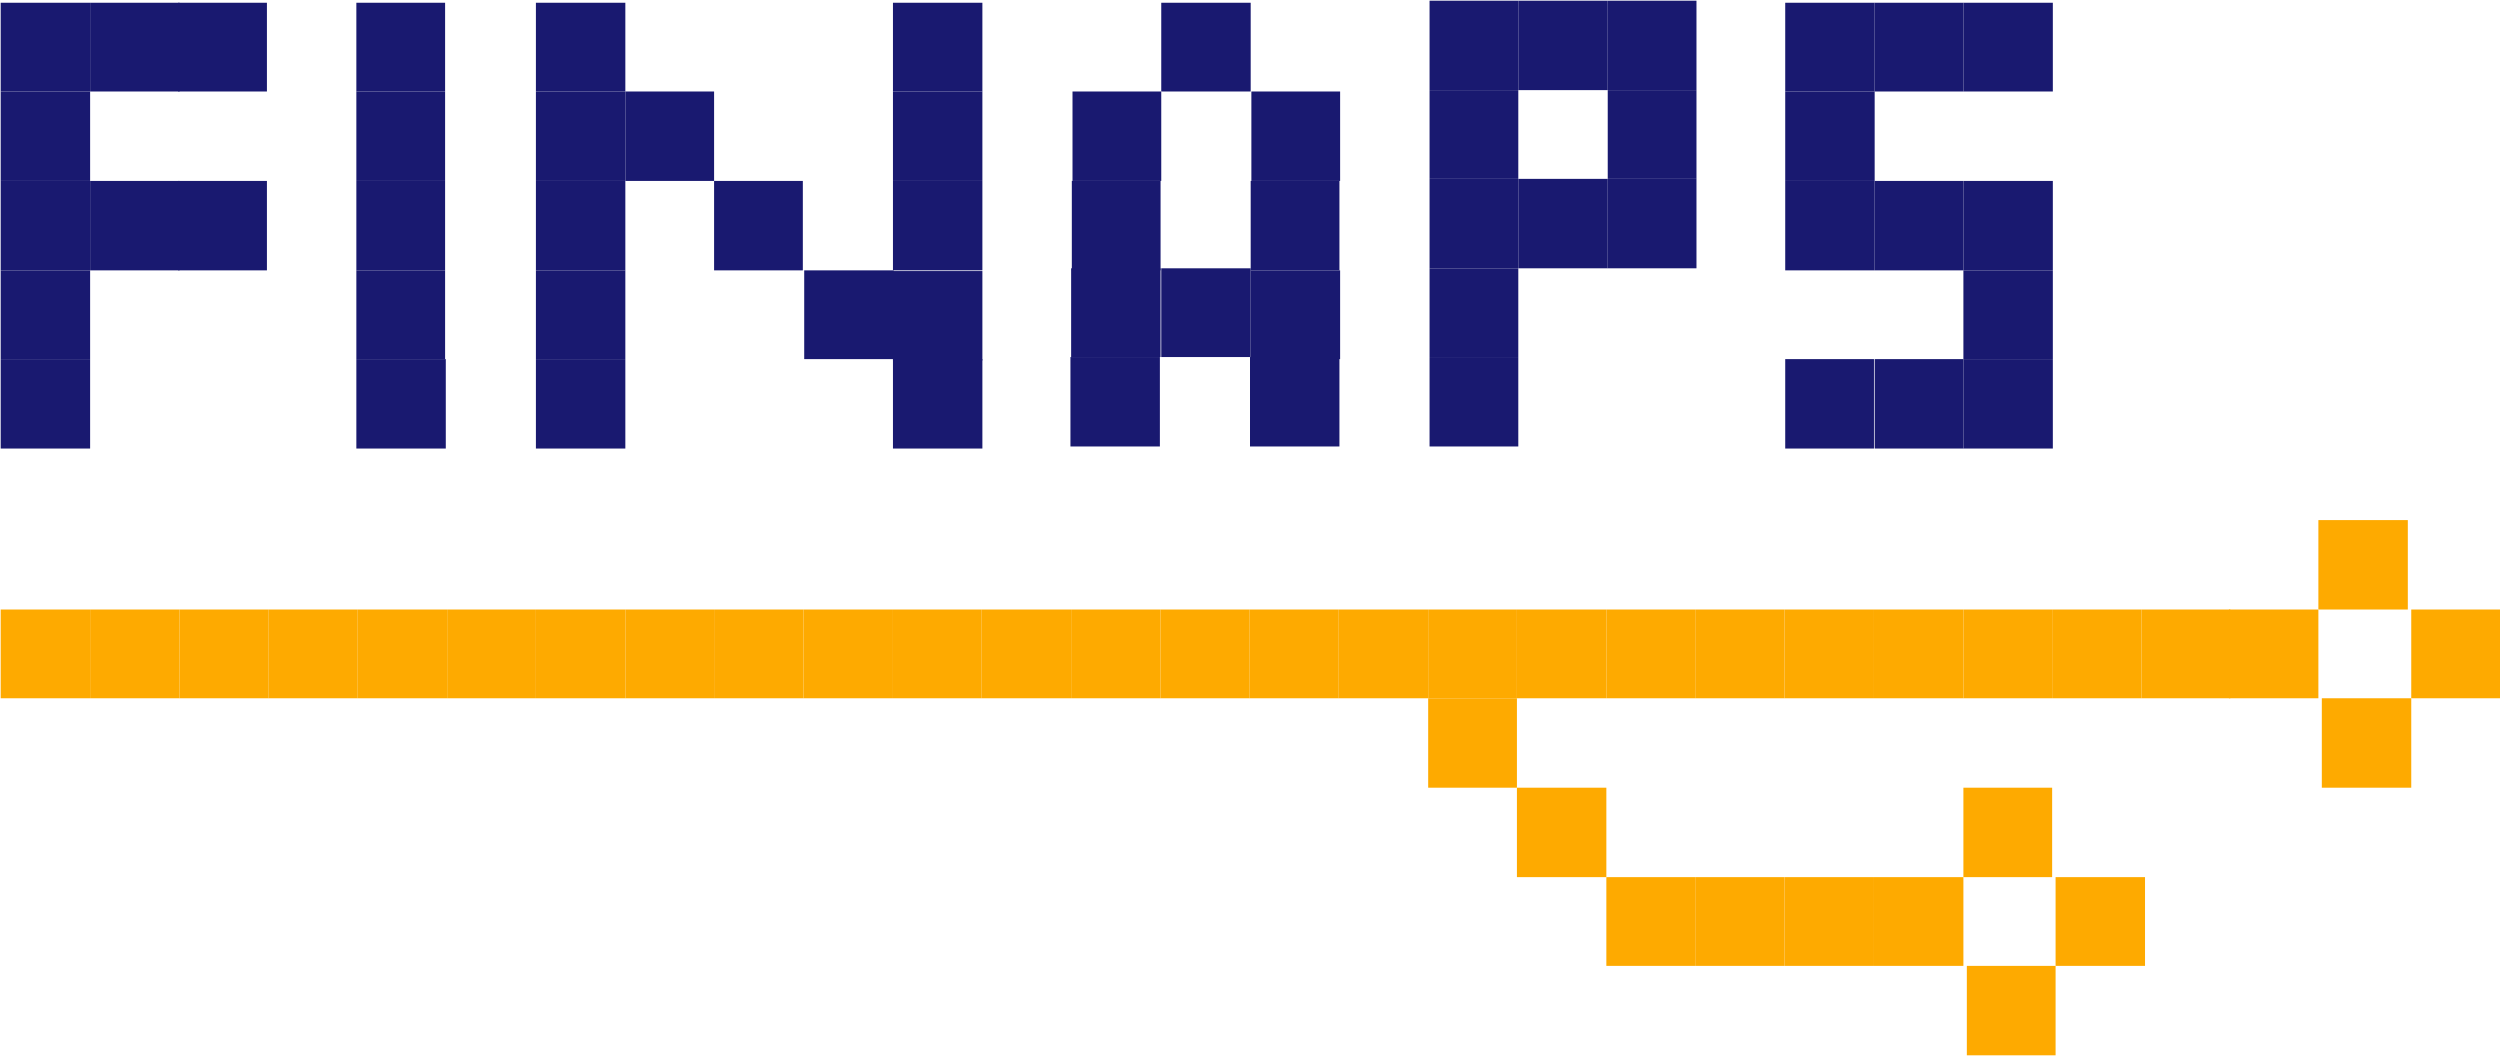
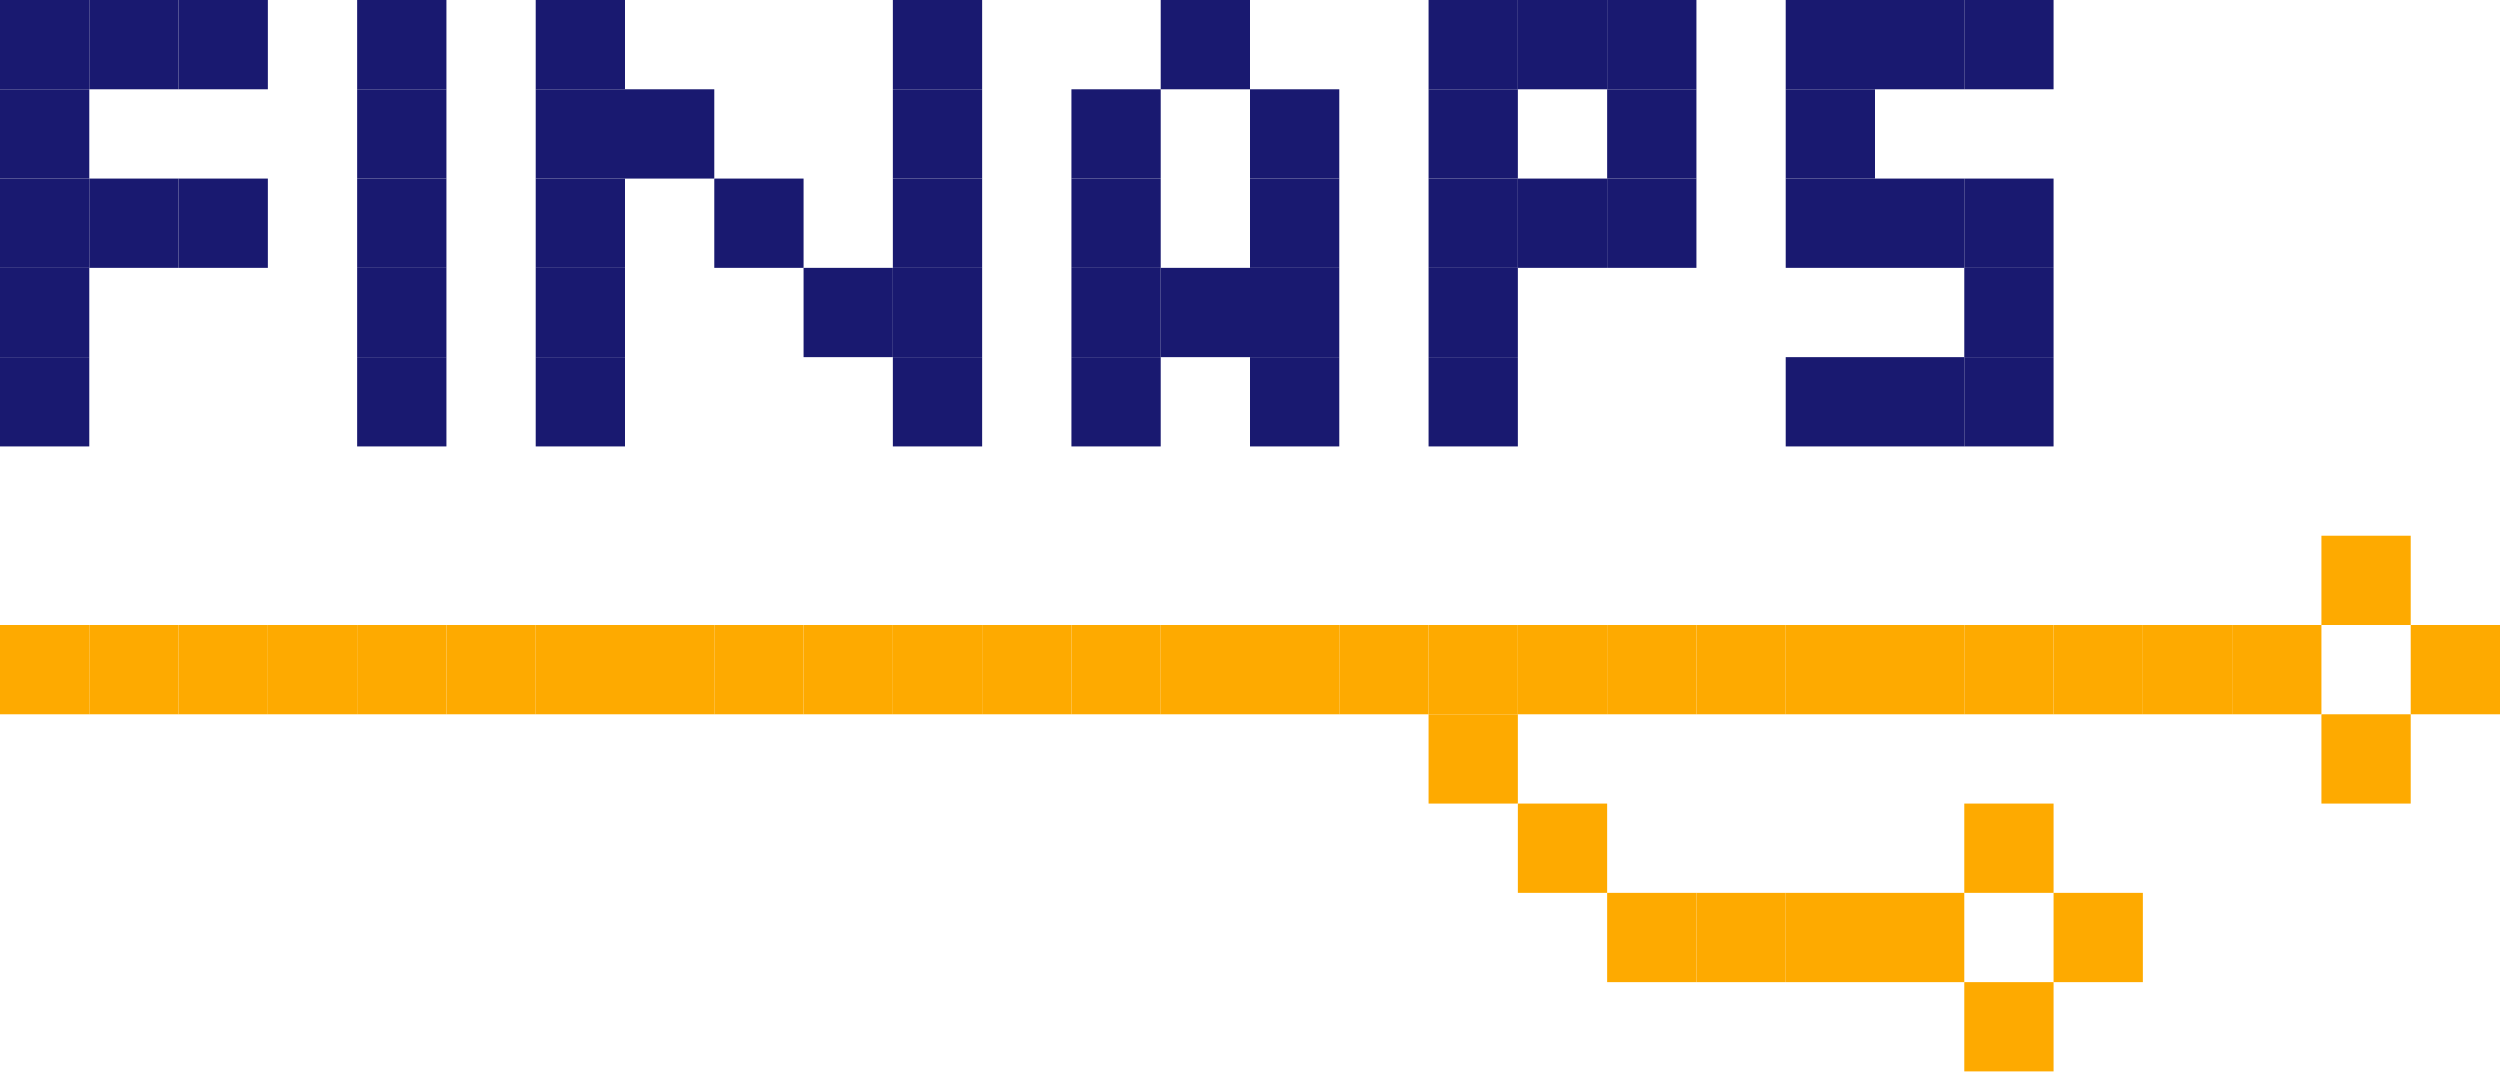
- <svg xmlns="http://www.w3.org/2000/svg" width="3634" height="1535" xml:space="preserve" overflow="hidden">
-   <g transform="translate(-417 -293)">
-     <g>
-       <rect x="418" y="686" width="130" height="129" fill="#191970" fill-opacity="1" />
-       <rect x="418" y="556" width="130" height="130" fill="#191970" fill-opacity="1" />
-       <rect x="548" y="556" width="130" height="130" fill="#191970" fill-opacity="1" />
-       <rect x="418" y="426" width="130" height="130" fill="#191970" fill-opacity="1" />
-       <rect x="418" y="297" width="130" height="129" fill="#191970" fill-opacity="1" />
-       <rect x="548" y="297" width="130" height="129" fill="#191970" fill-opacity="1" />
-       <rect x="935" y="686" width="129" height="129" fill="#191970" fill-opacity="1" />
-       <rect x="935" y="556" width="129" height="130" fill="#191970" fill-opacity="1" />
-       <rect x="935" y="426" width="129" height="130" fill="#191970" fill-opacity="1" />
-       <rect x="935" y="297" width="129" height="129" fill="#191970" fill-opacity="1" />
-       <rect x="1196" y="686" width="130" height="129" fill="#191970" fill-opacity="1" />
-       <rect x="1196" y="556" width="130" height="130" fill="#191970" fill-opacity="1" />
-       <rect x="1196" y="426" width="130" height="130" fill="#191970" fill-opacity="1" />
-       <rect x="1196" y="297" width="130" height="129" fill="#191970" fill-opacity="1" />
-       <rect x="1715" y="687" width="130" height="130" fill="#191970" fill-opacity="1" />
-       <rect x="1715" y="556" width="130" height="130" fill="#191970" fill-opacity="1" />
-       <rect x="1715" y="426" width="130" height="130" fill="#191970" fill-opacity="1" />
-       <rect x="1715" y="297" width="130" height="129" fill="#191970" fill-opacity="1" />
-       <rect x="1455" y="556" width="129" height="130" fill="#191970" fill-opacity="1" />
-       <rect x="1326" y="426" width="129" height="130" fill="#191970" fill-opacity="1" />
-       <rect x="2105" y="297" width="130" height="129" fill="#191970" fill-opacity="1" />
-       <rect x="2235" y="686" width="130" height="129" fill="#191970" fill-opacity="1" />
-       <rect x="2235" y="556" width="129" height="130" fill="#191970" fill-opacity="1" />
-       <rect x="2236" y="426" width="129" height="130" fill="#191970" fill-opacity="1" />
-       <rect x="1976" y="426" width="129" height="130" fill="#191970" fill-opacity="1" />
-       <rect x="1975" y="556" width="129" height="130" fill="#191970" fill-opacity="1" />
-       <rect x="1974" y="683" width="130" height="129" fill="#191970" fill-opacity="1" />
-       <rect x="2105" y="683" width="130" height="129" fill="#191970" fill-opacity="1" />
-       <rect x="2495" y="683" width="129" height="129" fill="#191970" fill-opacity="1" />
-       <rect x="2495" y="553" width="129" height="130" fill="#191970" fill-opacity="1" />
-       <rect x="2495" y="424" width="129" height="129" fill="#191970" fill-opacity="1" />
-       <rect x="2495" y="294" width="129" height="130" fill="#191970" fill-opacity="1" />
-       <rect x="2624" y="294" width="130" height="130" fill="#191970" fill-opacity="1" />
-       <rect x="2754" y="294" width="129" height="130" fill="#191970" fill-opacity="1" />
-       <rect x="2754" y="424" width="129" height="129" fill="#191970" fill-opacity="1" />
-       <rect x="2754" y="553" width="129" height="130" fill="#191970" fill-opacity="1" />
-       <rect x="2624" y="553" width="130" height="130" fill="#191970" fill-opacity="1" />
-       <rect x="3271" y="686" width="130" height="129" fill="#191970" fill-opacity="1" />
-       <rect x="3012" y="556" width="130" height="130" fill="#191970" fill-opacity="1" />
-       <rect x="3012" y="426" width="130" height="130" fill="#191970" fill-opacity="1" />
-       <rect x="3012" y="297" width="130" height="129" fill="#191970" fill-opacity="1" />
-       <rect x="3142" y="297" width="129" height="129" fill="#191970" fill-opacity="1" />
-       <rect x="3271" y="297" width="130" height="129" fill="#191970" fill-opacity="1" />
-       <rect x="3271" y="815" width="130" height="130" fill="#191970" fill-opacity="1" />
-       <rect x="3271" y="556" width="130" height="130" fill="#191970" fill-opacity="1" />
-       <rect x="3142" y="556" width="129" height="130" fill="#191970" fill-opacity="1" />
-       <rect x="3142" y="815" width="129" height="130" fill="#191970" fill-opacity="1" />
-       <rect x="3012" y="815" width="129" height="130" fill="#191970" fill-opacity="1" />
-       <rect x="2495" y="812" width="129" height="130" fill="#191970" fill-opacity="1" />
-       <rect x="2234" y="812" width="130" height="130" fill="#191970" fill-opacity="1" />
-       <rect x="1973" y="812" width="130" height="130" fill="#191970" fill-opacity="1" />
-       <rect x="1715" y="815" width="130" height="130" fill="#191970" fill-opacity="1" />
-       <rect x="1196" y="815" width="130" height="130" fill="#191970" fill-opacity="1" />
-       <rect x="1586" y="686" width="130" height="129" fill="#191970" fill-opacity="1" />
-       <rect x="935" y="815" width="130" height="130" fill="#191970" fill-opacity="1" />
-       <rect x="676" y="297" width="129" height="129" fill="#191970" fill-opacity="1" />
-       <rect x="676" y="556" width="129" height="130" fill="#191970" fill-opacity="1" />
-       <rect x="418" y="815" width="130" height="130" fill="#191970" fill-opacity="1" />
-       <rect x="418" y="1179" width="130" height="129" fill="#FEAA00" fill-opacity="1" />
-       <rect x="548" y="1179" width="130" height="129" fill="#FEAA00" fill-opacity="1" />
-       <rect x="678" y="1179" width="129" height="129" fill="#FEAA00" fill-opacity="1" />
-       <rect x="807" y="1179" width="130" height="129" fill="#FEAA00" fill-opacity="1" />
-       <rect x="937" y="1179" width="130" height="129" fill="#FEAA00" fill-opacity="1" />
-       <rect x="1067" y="1179" width="129" height="129" fill="#FEAA00" fill-opacity="1" />
-       <rect x="1196" y="1179" width="130" height="129" fill="#FEAA00" fill-opacity="1" />
-       <rect x="1326" y="1179" width="129" height="129" fill="#FEAA00" fill-opacity="1" />
-       <rect x="1455" y="1179" width="130" height="129" fill="#FEAA00" fill-opacity="1" />
-       <rect x="1585" y="1179" width="130" height="129" fill="#FEAA00" fill-opacity="1" />
-       <rect x="1715" y="1179" width="129" height="129" fill="#FEAA00" fill-opacity="1" />
-       <rect x="1844" y="1179" width="130" height="129" fill="#FEAA00" fill-opacity="1" />
-       <rect x="1974" y="1179" width="130" height="129" fill="#FEAA00" fill-opacity="1" />
-       <rect x="2104" y="1179" width="129" height="129" fill="#FEAA00" fill-opacity="1" />
-       <rect x="2233" y="1179" width="130" height="129" fill="#FEAA00" fill-opacity="1" />
-       <rect x="2363" y="1179" width="130" height="129" fill="#FEAA00" fill-opacity="1" />
-       <rect x="2493" y="1179" width="129" height="129" fill="#FEAA00" fill-opacity="1" />
-       <rect x="2622" y="1179" width="130" height="129" fill="#FEAA00" fill-opacity="1" />
-       <rect x="2752" y="1179" width="130" height="129" fill="#FEAA00" fill-opacity="1" />
-       <rect x="2882" y="1179" width="129" height="129" fill="#FEAA00" fill-opacity="1" />
-       <rect x="3011" y="1179" width="130" height="129" fill="#FEAA00" fill-opacity="1" />
-       <rect x="3141" y="1179" width="130" height="129" fill="#FEAA00" fill-opacity="1" />
-       <rect x="3271" y="1179" width="129" height="129" fill="#FEAA00" fill-opacity="1" />
-       <rect x="3400" y="1179" width="130" height="129" fill="#FEAA00" fill-opacity="1" />
-       <rect x="3657" y="1179" width="130" height="129" fill="#FEAA00" fill-opacity="1" />
-       <rect x="3787" y="1049" width="130" height="130" fill="#FEAA00" fill-opacity="1" />
-       <rect x="3922" y="1179" width="129" height="129" fill="#FEAA00" fill-opacity="1" />
-       <rect x="3792" y="1308" width="130" height="130" fill="#FEAA00" fill-opacity="1" />
-       <rect x="2493" y="1308" width="129" height="130" fill="#FEAA00" fill-opacity="1" />
-       <rect x="2622" y="1438" width="130" height="130" fill="#FEAA00" fill-opacity="1" />
-       <rect x="2882" y="1568" width="129" height="129" fill="#FEAA00" fill-opacity="1" />
-       <rect x="3011" y="1568" width="130" height="129" fill="#FEAA00" fill-opacity="1" />
-       <rect x="3141" y="1568" width="130" height="129" fill="#FEAA00" fill-opacity="1" />
-       <rect x="3271" y="1438" width="129" height="130" fill="#FEAA00" fill-opacity="1" />
-       <rect x="3405" y="1568" width="130" height="129" fill="#FEAA00" fill-opacity="1" />
-       <rect x="3276" y="1697" width="129" height="130" fill="#FEAA00" fill-opacity="1" />
-       <rect x="2752" y="1568" width="130" height="129" fill="#FEAA00" fill-opacity="1" />
-       <rect x="3530" y="1179" width="129" height="129" fill="#FEAA00" fill-opacity="1" />
-     </g>
+ <svg xmlns="http://www.w3.org/2000/svg" width="280" height="120" xml:space="preserve" overflow="hidden">
+   <g id="text">
+     <rect x="0" y="0" width="10" height="10" fill="#191970" fill-opacity="1" />
+     <rect x="0" y="10" width="10" height="10" fill="#191970" fill-opacity="1" />
+     <rect x="0" y="20" width="10" height="10" fill="#191970" fill-opacity="1" />
+     <rect x="0" y="30" width="10" height="10" fill="#191970" fill-opacity="1" />
+     <rect x="0" y="40" width="10" height="10" fill="#191970" fill-opacity="1" />
+     <rect x="10" y="0" width="10" height="10" fill="#191970" fill-opacity="1" />
+     <rect x="10" y="20" width="10" height="10" fill="#191970" fill-opacity="1" />
+     <rect x="20" y="0" width="10" height="10" fill="#191970" fill-opacity="1" />
+     <rect x="20" y="20" width="10" height="10" fill="#191970" fill-opacity="1" />
+     <rect x="40" y="0" width="10" height="10" fill="#191970" fill-opacity="1" />
+     <rect x="40" y="10" width="10" height="10" fill="#191970" fill-opacity="1" />
+     <rect x="40" y="20" width="10" height="10" fill="#191970" fill-opacity="1" />
+     <rect x="40" y="30" width="10" height="10" fill="#191970" fill-opacity="1" />
+     <rect x="40" y="40" width="10" height="10" fill="#191970" fill-opacity="1" />
+     <rect x="60" y="0" width="10" height="10" fill="#191970" fill-opacity="1" />
+     <rect x="60" y="10" width="10" height="10" fill="#191970" fill-opacity="1" />
+     <rect x="60" y="20" width="10" height="10" fill="#191970" fill-opacity="1" />
+     <rect x="60" y="30" width="10" height="10" fill="#191970" fill-opacity="1" />
+     <rect x="60" y="40" width="10" height="10" fill="#191970" fill-opacity="1" />
+     <rect x="70" y="10" width="10" height="10" fill="#191970" fill-opacity="1" />
+     <rect x="80" y="20" width="10" height="10" fill="#191970" fill-opacity="1" />
+     <rect x="90" y="30" width="10" height="10" fill="#191970" fill-opacity="1" />
+     <rect x="100" y="0" width="10" height="10" fill="#191970" fill-opacity="1" />
+     <rect x="100" y="10" width="10" height="10" fill="#191970" fill-opacity="1" />
+     <rect x="100" y="20" width="10" height="10" fill="#191970" fill-opacity="1" />
+     <rect x="100" y="30" width="10" height="10" fill="#191970" fill-opacity="1" />
+     <rect x="100" y="40" width="10" height="10" fill="#191970" fill-opacity="1" />
+     <rect x="120" y="10" width="10" height="10" fill="#191970" fill-opacity="1" />
+     <rect x="120" y="20" width="10" height="10" fill="#191970" fill-opacity="1" />
+     <rect x="120" y="30" width="10" height="10" fill="#191970" fill-opacity="1" />
+     <rect x="120" y="40" width="10" height="10" fill="#191970" fill-opacity="1" />
+     <rect x="130" y="0" width="10" height="10" fill="#191970" fill-opacity="1" />
+     <rect x="130" y="30" width="10" height="10" fill="#191970" fill-opacity="1" />
+     <rect x="140" y="10" width="10" height="10" fill="#191970" fill-opacity="1" />
+     <rect x="140" y="20" width="10" height="10" fill="#191970" fill-opacity="1" />
+     <rect x="140" y="30" width="10" height="10" fill="#191970" fill-opacity="1" />
+     <rect x="140" y="40" width="10" height="10" fill="#191970" fill-opacity="1" />
+     <rect x="160" y="0" width="10" height="10" fill="#191970" fill-opacity="1" />
+     <rect x="160" y="10" width="10" height="10" fill="#191970" fill-opacity="1" />
+     <rect x="160" y="20" width="10" height="10" fill="#191970" fill-opacity="1" />
+     <rect x="160" y="30" width="10" height="10" fill="#191970" fill-opacity="1" />
+     <rect x="160" y="40" width="10" height="10" fill="#191970" fill-opacity="1" />
+     <rect x="170" y="0" width="10" height="10" fill="#191970" fill-opacity="1" />
+     <rect x="170" y="20" width="10" height="10" fill="#191970" fill-opacity="1" />
+     <rect x="180" y="0" width="10" height="10" fill="#191970" fill-opacity="1" />
+     <rect x="180" y="10" width="10" height="10" fill="#191970" fill-opacity="1" />
+     <rect x="180" y="20" width="10" height="10" fill="#191970" fill-opacity="1" />
+     <rect x="200" y="0" width="10" height="10" fill="#191970" fill-opacity="1" />
+     <rect x="200" y="10" width="10" height="10" fill="#191970" fill-opacity="1" />
+     <rect x="200" y="20" width="10" height="10" fill="#191970" fill-opacity="1" />
+     <rect x="200" y="40" width="10" height="10" fill="#191970" fill-opacity="1" />
+     <rect x="210" y="0" width="10" height="10" fill="#191970" fill-opacity="1" />
+     <rect x="210" y="20" width="10" height="10" fill="#191970" fill-opacity="1" />
+     <rect x="210" y="40" width="10" height="10" fill="#191970" fill-opacity="1" />
+     <rect x="220" y="0" width="10" height="10" fill="#191970" fill-opacity="1" />
+     <rect x="220" y="20" width="10" height="10" fill="#191970" fill-opacity="1" />
+     <rect x="220" y="30" width="10" height="10" fill="#191970" fill-opacity="1" />
+     <rect x="220" y="40" width="10" height="10" fill="#191970" fill-opacity="1" />
+   </g>
+   <g id="line">
+     <rect x="0" y="70" width="10" height="10" fill="#feaa00" fill-opacity="1" />
+     <rect x="10" y="70" width="10" height="10" fill="#feaa00" fill-opacity="1" />
+     <rect x="20" y="70" width="10" height="10" fill="#feaa00" fill-opacity="1" />
+     <rect x="30" y="70" width="10" height="10" fill="#feaa00" fill-opacity="1" />
+     <rect x="40" y="70" width="10" height="10" fill="#feaa00" fill-opacity="1" />
+     <rect x="50" y="70" width="10" height="10" fill="#feaa00" fill-opacity="1" />
+     <rect x="60" y="70" width="10" height="10" fill="#feaa00" fill-opacity="1" />
+     <rect x="70" y="70" width="10" height="10" fill="#feaa00" fill-opacity="1" />
+     <rect x="80" y="70" width="10" height="10" fill="#feaa00" fill-opacity="1" />
+     <rect x="90" y="70" width="10" height="10" fill="#feaa00" fill-opacity="1" />
+     <rect x="100" y="70" width="10" height="10" fill="#feaa00" fill-opacity="1" />
+     <rect x="110" y="70" width="10" height="10" fill="#feaa00" fill-opacity="1" />
+     <rect x="120" y="70" width="10" height="10" fill="#feaa00" fill-opacity="1" />
+     <rect x="130" y="70" width="10" height="10" fill="#feaa00" fill-opacity="1" />
+     <rect x="140" y="70" width="10" height="10" fill="#feaa00" fill-opacity="1" />
+     <rect x="150" y="70" width="10" height="10" fill="#feaa00" fill-opacity="1" />
+     <rect x="160" y="70" width="10" height="10" fill="#feaa00" fill-opacity="1" />
+     <rect x="170" y="70" width="10" height="10" fill="#feaa00" fill-opacity="1" />
+     <rect x="180" y="70" width="10" height="10" fill="#feaa00" fill-opacity="1" />
+     <rect x="190" y="70" width="10" height="10" fill="#feaa00" fill-opacity="1" />
+     <rect x="200" y="70" width="10" height="10" fill="#feaa00" fill-opacity="1" />
+     <rect x="210" y="70" width="10" height="10" fill="#feaa00" fill-opacity="1" />
+     <rect x="220" y="70" width="10" height="10" fill="#feaa00" fill-opacity="1" />
+     <rect x="230" y="70" width="10" height="10" fill="#feaa00" fill-opacity="1" />
+     <rect x="240" y="70" width="10" height="10" fill="#feaa00" fill-opacity="1" />
+     <rect x="250" y="70" width="10" height="10" fill="#feaa00" fill-opacity="1" />
+     <rect x="260" y="60" width="10" height="10" fill="#feaa00" fill-opacity="1" />
+     <rect x="260" y="80" width="10" height="10" fill="#feaa00" fill-opacity="1" />
+     <rect x="270" y="70" width="10" height="10" fill="#feaa00" fill-opacity="1" />
+     <rect x="160" y="80" width="10" height="10" fill="#feaa00" fill-opacity="1" />
+     <rect x="170" y="90" width="10" height="10" fill="#feaa00" fill-opacity="1" />
+     <rect x="180" y="100" width="10" height="10" fill="#feaa00" fill-opacity="1" />
+     <rect x="190" y="100" width="10" height="10" fill="#feaa00" fill-opacity="1" />
+     <rect x="200" y="100" width="10" height="10" fill="#feaa00" fill-opacity="1" />
+     <rect x="210" y="100" width="10" height="10" fill="#feaa00" fill-opacity="1" />
+     <rect x="220" y="90" width="10" height="10" fill="#feaa00" fill-opacity="1" />
+     <rect x="220" y="110" width="10" height="10" fill="#feaa00" fill-opacity="1" />
+     <rect x="230" y="100" width="10" height="10" fill="#feaa00" fill-opacity="1" />
  </g>
</svg>
